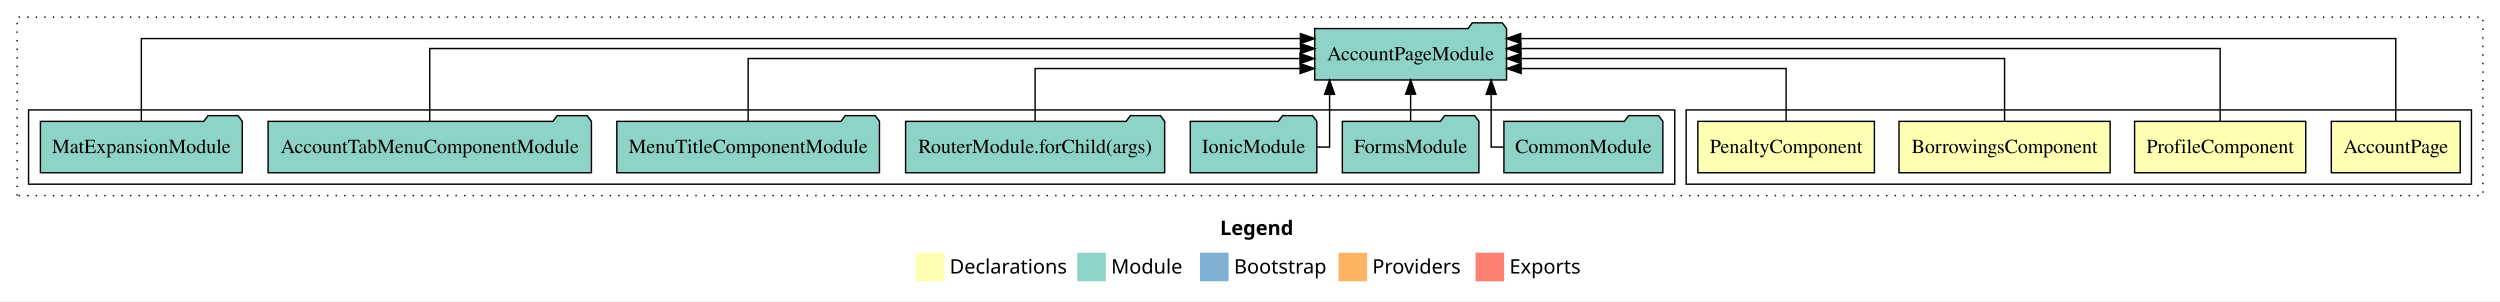
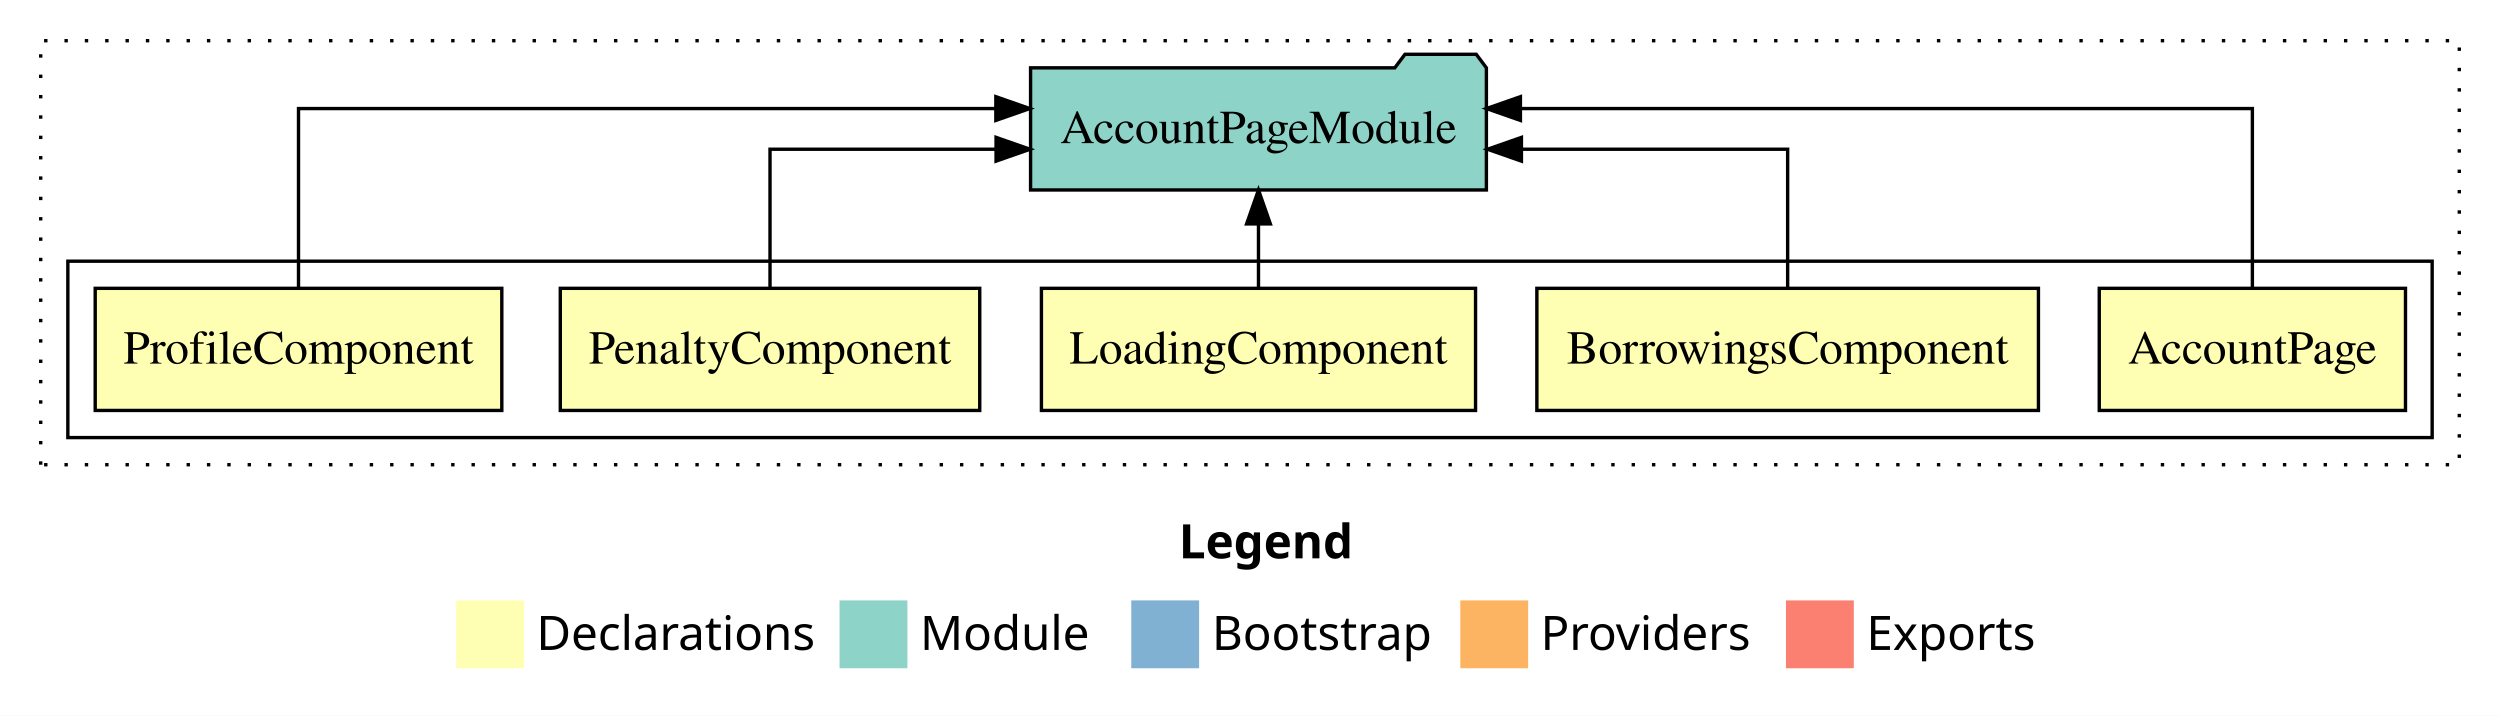
- <svg xmlns="http://www.w3.org/2000/svg" width="1751pt" height="211pt" viewBox="0.00 0.00 1751.00 211.00">
+ <svg xmlns="http://www.w3.org/2000/svg" width="737pt" height="211pt" viewBox="0.00 0.00 737.00 211.00">
  <g id="graph0" class="graph" transform="scale(1 1) rotate(0) translate(4 207)">
-     <polygon fill="#ffffff" stroke="transparent" points="-4,4 -4,-207 1747,-207 1747,4 -4,4" />
-     <text text-anchor="start" x="850.509" y="-42.4" font-family="sans-serif" font-weight="bold" font-size="14.00" fill="#000000">Legend</text>
-     <polygon fill="#ffffb3" stroke="transparent" points="637.5,-10 637.5,-30 657.5,-30 657.5,-10 637.5,-10" />
-     <text text-anchor="start" x="661.129" y="-15.4" font-family="sans-serif" font-size="14.00" fill="#000000">  Declarations</text>
-     <polygon fill="#8dd3c7" stroke="transparent" points="750.5,-10 750.5,-30 770.5,-30 770.5,-10 750.5,-10" />
-     <text text-anchor="start" x="774.225" y="-15.4" font-family="sans-serif" font-size="14.00" fill="#000000">  Module</text>
-     <polygon fill="#80b1d3" stroke="transparent" points="836.5,-10 836.5,-30 856.5,-30 856.5,-10 836.5,-10" />
-     <text text-anchor="start" x="860.281" y="-15.4" font-family="sans-serif" font-size="14.00" fill="#000000">  Bootstrap</text>
-     <polygon fill="#fdb462" stroke="transparent" points="933.5,-10 933.5,-30 953.5,-30 953.5,-10 933.5,-10" />
-     <text text-anchor="start" x="957.173" y="-15.4" font-family="sans-serif" font-size="14.00" fill="#000000">  Providers</text>
-     <polygon fill="#fb8072" stroke="transparent" points="1029.5,-10 1029.5,-30 1049.5,-30 1049.5,-10 1029.5,-10" />
-     <text text-anchor="start" x="1053.226" y="-15.4" font-family="sans-serif" font-size="14.00" fill="#000000">  Exports</text>
+     <polygon fill="#ffffff" stroke="transparent" points="-4,4 -4,-207 733,-207 733,4 -4,4" />
+     <text text-anchor="start" x="343.509" y="-42.4" font-family="sans-serif" font-weight="bold" font-size="14.00" fill="#000000">Legend</text>
+     <polygon fill="#ffffb3" stroke="transparent" points="130.5,-10 130.5,-30 150.5,-30 150.5,-10 130.5,-10" />
+     <text text-anchor="start" x="154.129" y="-15.4" font-family="sans-serif" font-size="14.00" fill="#000000">  Declarations</text>
+     <polygon fill="#8dd3c7" stroke="transparent" points="243.5,-10 243.5,-30 263.5,-30 263.5,-10 243.5,-10" />
+     <text text-anchor="start" x="267.225" y="-15.4" font-family="sans-serif" font-size="14.00" fill="#000000">  Module</text>
+     <polygon fill="#80b1d3" stroke="transparent" points="329.5,-10 329.5,-30 349.5,-30 349.5,-10 329.5,-10" />
+     <text text-anchor="start" x="353.281" y="-15.4" font-family="sans-serif" font-size="14.00" fill="#000000">  Bootstrap</text>
+     <polygon fill="#fdb462" stroke="transparent" points="426.5,-10 426.5,-30 446.5,-30 446.5,-10 426.5,-10" />
+     <text text-anchor="start" x="450.173" y="-15.4" font-family="sans-serif" font-size="14.00" fill="#000000">  Providers</text>
+     <polygon fill="#fb8072" stroke="transparent" points="522.5,-10 522.5,-30 542.5,-30 542.5,-10 522.5,-10" />
+     <text text-anchor="start" x="546.226" y="-15.4" font-family="sans-serif" font-size="14.00" fill="#000000">  Exports</text>
    <g id="clust1" class="cluster">
-       <polygon fill="none" stroke="#000000" stroke-dasharray="1,5" points="8,-70 8,-195 1735,-195 1735,-70 8,-70" />
+       <polygon fill="none" stroke="#000000" stroke-dasharray="1,5" points="8,-70 8,-195 721,-195 721,-70 8,-70" />
    </g>
    <g id="clust2" class="cluster">
-       <polygon fill="none" stroke="#000000" points="1177,-78 1177,-130 1727,-130 1727,-78 1177,-78" />
-     </g>
-     <g id="clust7" class="cluster">
-       <polygon fill="none" stroke="#000000" points="16,-78 16,-130 1169,-130 1169,-78 16,-78" />
+       <polygon fill="none" stroke="#000000" points="16,-78 16,-130 713,-130 713,-78 16,-78" />
    </g>
    <g id="node1" class="node">
-       <polygon fill="#ffffb3" stroke="#000000" points="1719.139,-122 1628.861,-122 1628.861,-86 1719.139,-86 1719.139,-122" />
-       <text text-anchor="middle" x="1674" y="-99.8" font-family="Times,serif" font-size="14.00" fill="#000000">AccountPage</text>
+       <polygon fill="#ffffb3" stroke="#000000" points="705.139,-122 614.861,-122 614.861,-86 705.139,-86 705.139,-122" />
+       <text text-anchor="middle" x="660" y="-99.8" font-family="Times,serif" font-size="14.00" fill="#000000">AccountPage</text>
+     </g>
+     <g id="node6" class="node">
+       <polygon fill="#8dd3c7" stroke="#000000" points="434.188,-187 431.188,-191 410.188,-191 407.188,-187 299.812,-187 299.812,-151 434.188,-151 434.188,-187" />
+       <text text-anchor="middle" x="367" y="-164.8" font-family="Times,serif" font-size="14.00" fill="#000000">AccountPageModule</text>
+     </g>
+     <g id="edge1" class="edge">
+       <path fill="none" stroke="#000000" d="M660,-122.284C660,-143.321 660,-175 660,-175 660,-175 444.22,-175 444.22,-175" />
+       <polygon fill="#000000" stroke="#000000" points="444.22,-171.5 434.22,-175 444.22,-178.5 444.22,-171.5" />
+     </g>
+     <g id="node2" class="node">
+       <polygon fill="#ffffb3" stroke="#000000" points="596.933,-122 449.067,-122 449.067,-86 596.933,-86 596.933,-122" />
+       <text text-anchor="middle" x="523" y="-99.8" font-family="Times,serif" font-size="14.00" fill="#000000">BorrowingsComponent</text>
+     </g>
+     <g id="edge2" class="edge">
+       <path fill="none" stroke="#000000" d="M523,-122.022C523,-139.373 523,-163 523,-163 523,-163 444.517,-163 444.517,-163" />
+       <polygon fill="#000000" stroke="#000000" points="444.517,-159.5 434.517,-163 444.517,-166.5 444.517,-159.5" />
+     </g>
+     <g id="node3" class="node">
+       <polygon fill="#ffffb3" stroke="#000000" points="430.99,-122 303.01,-122 303.01,-86 430.99,-86 430.99,-122" />
+       <text text-anchor="middle" x="367" y="-99.8" font-family="Times,serif" font-size="14.00" fill="#000000">LoadingComponent</text>
+     </g>
+     <g id="edge3" class="edge">
+       <path fill="none" stroke="#000000" d="M367,-122.106C367,-122.106 367,-140.991 367,-140.991" />
+       <polygon fill="#000000" stroke="#000000" points="363.5,-140.991 367,-150.991 370.5,-140.991 363.5,-140.991" />
+     </g>
+     <g id="node4" class="node">
+       <polygon fill="#ffffb3" stroke="#000000" points="284.826,-122 161.174,-122 161.174,-86 284.826,-86 284.826,-122" />
+       <text text-anchor="middle" x="223" y="-99.8" font-family="Times,serif" font-size="14.00" fill="#000000">PenaltyComponent</text>
+     </g>
+     <g id="edge4" class="edge">
+       <path fill="none" stroke="#000000" d="M223,-122.022C223,-139.373 223,-163 223,-163 223,-163 289.638,-163 289.638,-163" />
+       <polygon fill="#000000" stroke="#000000" points="289.638,-166.5 299.638,-163 289.638,-159.5 289.638,-166.5" />
    </g>
    <g id="node5" class="node">
-       <polygon fill="#8dd3c7" stroke="#000000" points="1051.188,-187 1048.188,-191 1027.188,-191 1024.188,-187 916.812,-187 916.812,-151 1051.188,-151 1051.188,-187" />
-       <text text-anchor="middle" x="984" y="-164.8" font-family="Times,serif" font-size="14.00" fill="#000000">AccountPageModule</text>
-     </g>
-     <g id="edge1" class="edge">
-       <path fill="none" stroke="#000000" d="M1674,-122.011C1674,-144.485 1674,-180 1674,-180 1674,-180 1061.101,-180 1061.101,-180" />
-       <polygon fill="#000000" stroke="#000000" points="1061.101,-176.5 1051.101,-180 1061.101,-183.5 1061.101,-176.5" />
-     </g>
-     <g id="node2" class="node">
-       <polygon fill="#ffffb3" stroke="#000000" points="1610.933,-122 1491.067,-122 1491.067,-86 1610.933,-86 1610.933,-122" />
-       <text text-anchor="middle" x="1551" y="-99.8" font-family="Times,serif" font-size="14.00" fill="#000000">ProfileComponent</text>
-     </g>
-     <g id="edge2" class="edge">
-       <path fill="none" stroke="#000000" d="M1551,-122.129C1551,-142.572 1551,-173 1551,-173 1551,-173 1061.269,-173 1061.269,-173" />
-       <polygon fill="#000000" stroke="#000000" points="1061.269,-169.5 1051.269,-173 1061.269,-176.5 1061.269,-169.5" />
-     </g>
-     <g id="node3" class="node">
-       <polygon fill="#ffffb3" stroke="#000000" points="1473.933,-122 1326.067,-122 1326.067,-86 1473.933,-86 1473.933,-122" />
-       <text text-anchor="middle" x="1400" y="-99.8" font-family="Times,serif" font-size="14.00" fill="#000000">BorrowingsComponent</text>
-     </g>
-     <g id="edge3" class="edge">
-       <path fill="none" stroke="#000000" d="M1400,-122.267C1400,-140.555 1400,-166 1400,-166 1400,-166 1061.3,-166 1061.3,-166" />
-       <polygon fill="#000000" stroke="#000000" points="1061.3,-162.5 1051.3,-166 1061.3,-169.5 1061.3,-162.5" />
-     </g>
-     <g id="node4" class="node">
-       <polygon fill="#ffffb3" stroke="#000000" points="1308.826,-122 1185.174,-122 1185.174,-86 1308.826,-86 1308.826,-122" />
-       <text text-anchor="middle" x="1247" y="-99.8" font-family="Times,serif" font-size="14.00" fill="#000000">PenaltyComponent</text>
-     </g>
-     <g id="edge4" class="edge">
-       <path fill="none" stroke="#000000" d="M1247,-122.009C1247,-138.049 1247,-159 1247,-159 1247,-159 1061.388,-159 1061.388,-159" />
-       <polygon fill="#000000" stroke="#000000" points="1061.388,-155.5 1051.388,-159 1061.388,-162.5 1061.388,-155.5" />
-     </g>
-     <g id="node6" class="node">
-       <polygon fill="#8dd3c7" stroke="#000000" points="1160.668,-122 1157.668,-126 1136.668,-126 1133.668,-122 1049.332,-122 1049.332,-86 1160.668,-86 1160.668,-122" />
-       <text text-anchor="middle" x="1105" y="-99.8" font-family="Times,serif" font-size="14.00" fill="#000000">CommonModule</text>
+       <polygon fill="#ffffb3" stroke="#000000" points="143.933,-122 24.067,-122 24.067,-86 143.933,-86 143.933,-122" />
+       <text text-anchor="middle" x="84" y="-99.8" font-family="Times,serif" font-size="14.00" fill="#000000">ProfileComponent</text>
    </g>
    <g id="edge5" class="edge">
-       <path fill="none" stroke="#000000" d="M1049.125,-104C1043.846,-104 1040.415,-104 1040.415,-104 1040.415,-104 1040.415,-140.894 1040.415,-140.894" />
-       <polygon fill="#000000" stroke="#000000" points="1036.915,-140.894 1040.415,-150.894 1043.915,-140.894 1036.915,-140.894" />
-     </g>
-     <g id="node7" class="node">
-       <polygon fill="#8dd3c7" stroke="#000000" points="1031.829,-122 1028.829,-126 1007.829,-126 1004.829,-122 936.171,-122 936.171,-86 1031.829,-86 1031.829,-122" />
-       <text text-anchor="middle" x="984" y="-99.8" font-family="Times,serif" font-size="14.00" fill="#000000">FormsModule</text>
-     </g>
-     <g id="edge6" class="edge">
-       <path fill="none" stroke="#000000" d="M984,-122.106C984,-122.106 984,-140.991 984,-140.991" />
-       <polygon fill="#000000" stroke="#000000" points="980.5,-140.991 984,-150.991 987.5,-140.991 980.5,-140.991" />
-     </g>
-     <g id="node8" class="node">
-       <polygon fill="#8dd3c7" stroke="#000000" points="918.316,-122 915.316,-126 894.316,-126 891.316,-122 829.684,-122 829.684,-86 918.316,-86 918.316,-122" />
-       <text text-anchor="middle" x="874" y="-99.8" font-family="Times,serif" font-size="14.00" fill="#000000">IonicModule</text>
-     </g>
-     <g id="edge7" class="edge">
-       <path fill="none" stroke="#000000" d="M918.454,-104C923.708,-104 927.247,-104 927.247,-104 927.247,-104 927.247,-140.894 927.247,-140.894" />
-       <polygon fill="#000000" stroke="#000000" points="923.747,-140.894 927.247,-150.894 930.747,-140.894 923.747,-140.894" />
-     </g>
-     <g id="node9" class="node">
-       <polygon fill="#8dd3c7" stroke="#000000" points="811.732,-122 808.732,-126 787.732,-126 784.732,-122 630.268,-122 630.268,-86 811.732,-86 811.732,-122" />
-       <text text-anchor="middle" x="721" y="-99.8" font-family="Times,serif" font-size="14.00" fill="#000000">RouterModule.forChild(args)</text>
-     </g>
-     <g id="edge8" class="edge">
-       <path fill="none" stroke="#000000" d="M721,-122.009C721,-138.049 721,-159 721,-159 721,-159 906.612,-159 906.612,-159" />
-       <polygon fill="#000000" stroke="#000000" points="906.612,-162.5 916.612,-159 906.612,-155.5 906.612,-162.5" />
-     </g>
-     <g id="node10" class="node">
-       <polygon fill="#8dd3c7" stroke="#000000" points="611.98,-122 608.98,-126 587.98,-126 584.98,-122 428.02,-122 428.02,-86 611.98,-86 611.98,-122" />
-       <text text-anchor="middle" x="520" y="-99.8" font-family="Times,serif" font-size="14.00" fill="#000000">MenuTitleComponentModule</text>
-     </g>
-     <g id="edge9" class="edge">
-       <path fill="none" stroke="#000000" d="M520,-122.267C520,-140.555 520,-166 520,-166 520,-166 906.53,-166 906.53,-166" />
-       <polygon fill="#000000" stroke="#000000" points="906.53,-169.5 916.53,-166 906.53,-162.5 906.53,-169.5" />
-     </g>
-     <g id="node11" class="node">
-       <polygon fill="#8dd3c7" stroke="#000000" points="410.235,-122 407.235,-126 386.235,-126 383.235,-122 183.765,-122 183.765,-86 410.235,-86 410.235,-122" />
-       <text text-anchor="middle" x="297" y="-99.8" font-family="Times,serif" font-size="14.00" fill="#000000">AccountTabMenuComponentModule</text>
-     </g>
-     <g id="edge10" class="edge">
-       <path fill="none" stroke="#000000" d="M297,-122.129C297,-142.572 297,-173 297,-173 297,-173 906.877,-173 906.877,-173" />
-       <polygon fill="#000000" stroke="#000000" points="906.877,-176.5 916.877,-173 906.877,-169.5 906.877,-176.5" />
-     </g>
-     <g id="node12" class="node">
-       <polygon fill="#8dd3c7" stroke="#000000" points="165.702,-122 162.702,-126 141.702,-126 138.702,-122 24.298,-122 24.298,-86 165.702,-86 165.702,-122" />
-       <text text-anchor="middle" x="95" y="-99.8" font-family="Times,serif" font-size="14.00" fill="#000000">MatExpansionModule</text>
-     </g>
-     <g id="edge11" class="edge">
-       <path fill="none" stroke="#000000" d="M95,-122.011C95,-144.485 95,-180 95,-180 95,-180 906.816,-180 906.816,-180" />
-       <polygon fill="#000000" stroke="#000000" points="906.816,-183.5 916.816,-180 906.816,-176.5 906.816,-183.5" />
+       <path fill="none" stroke="#000000" d="M84,-122.284C84,-143.321 84,-175 84,-175 84,-175 289.574,-175 289.574,-175" />
+       <polygon fill="#000000" stroke="#000000" points="289.574,-178.5 299.574,-175 289.574,-171.5 289.574,-178.5" />
    </g>
  </g>
</svg>
